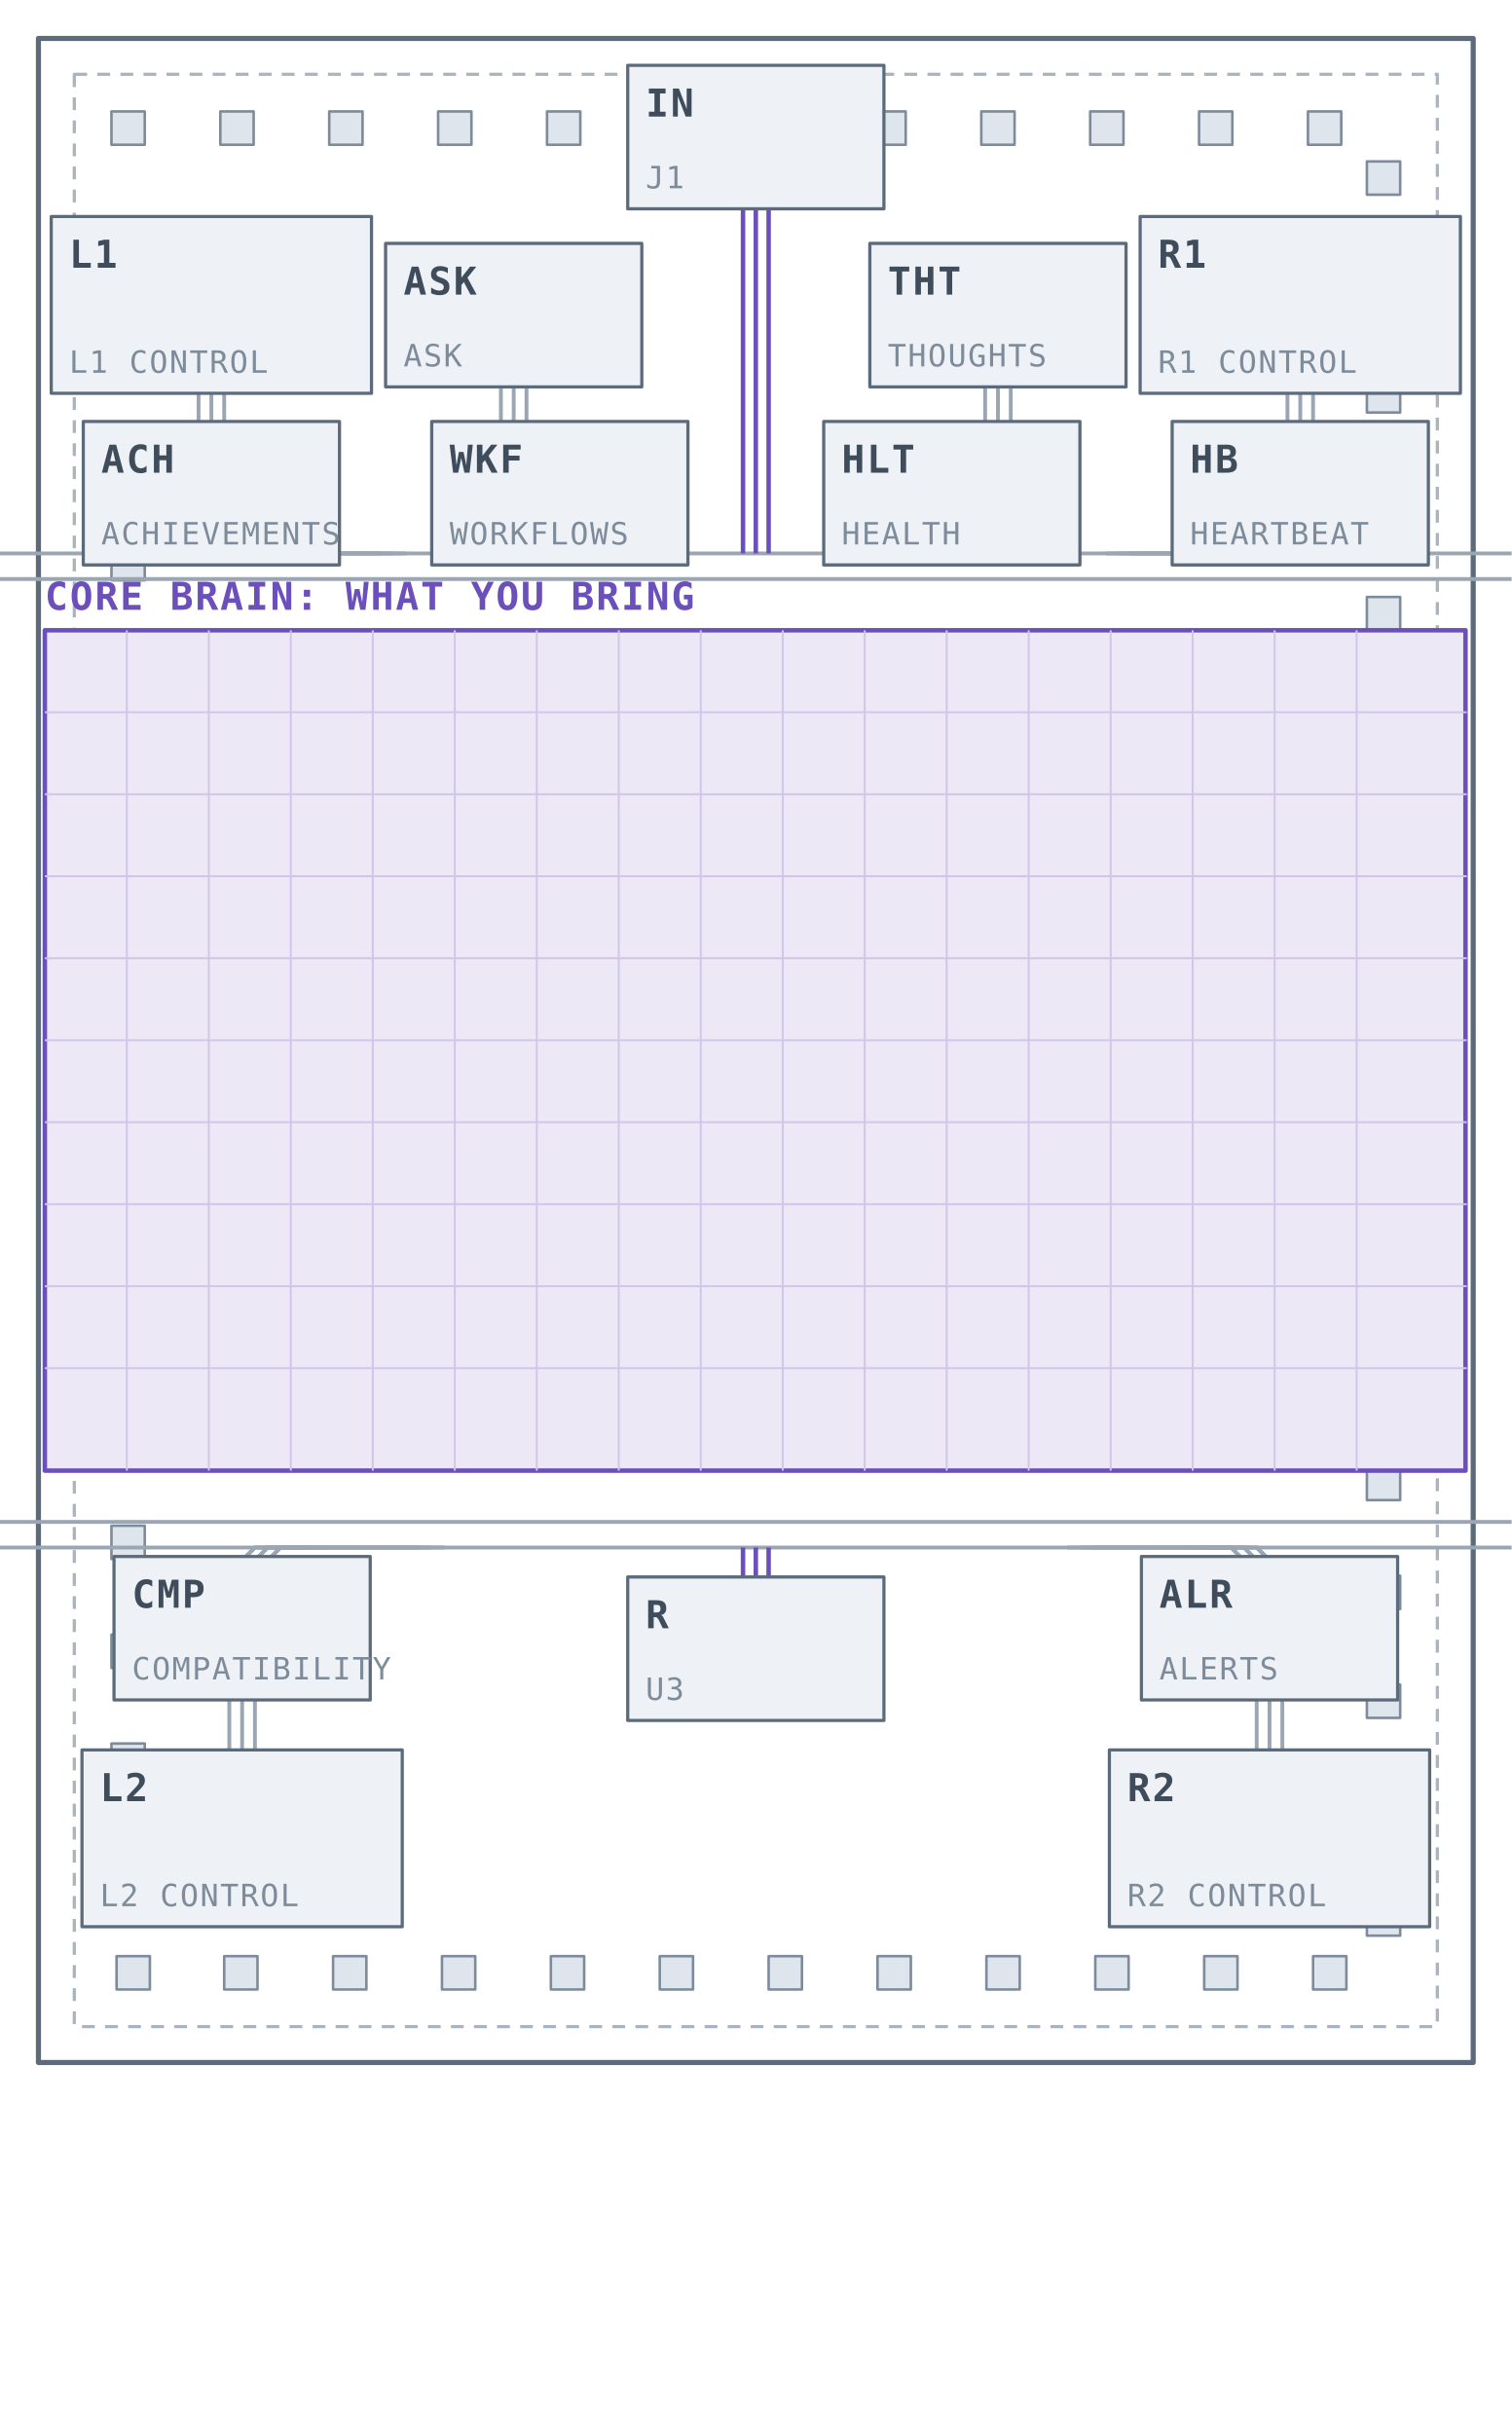
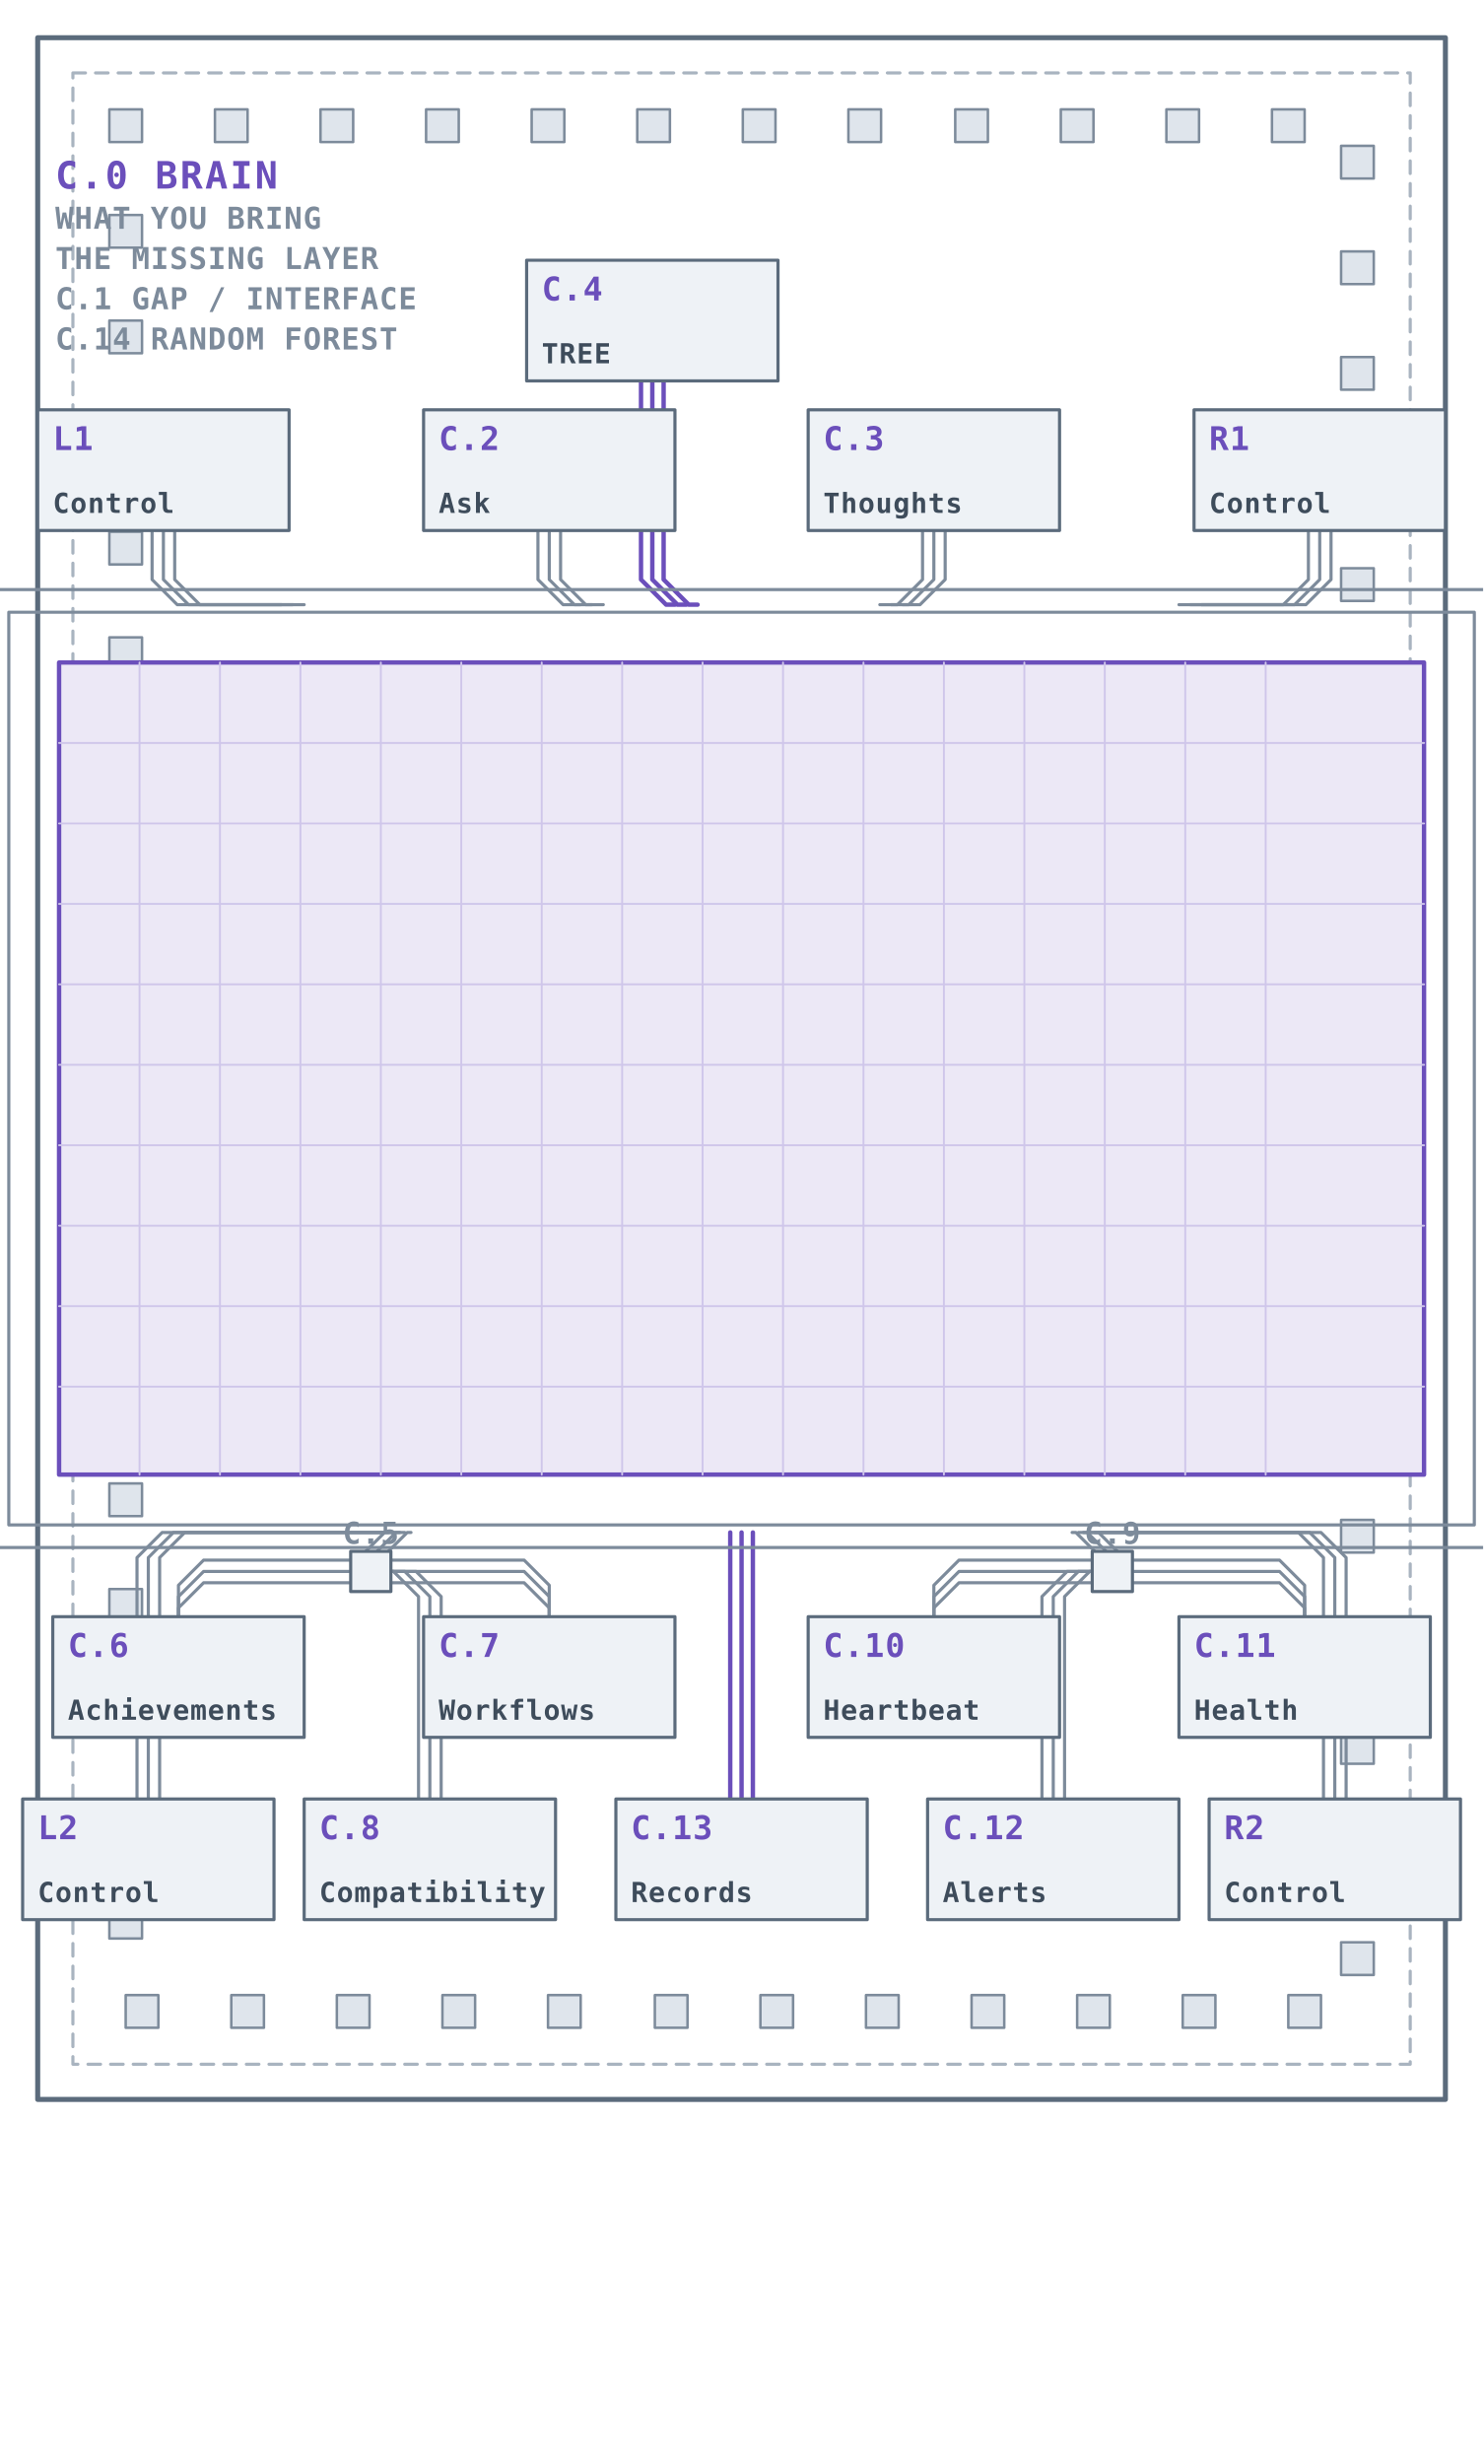
- <svg xmlns="http://www.w3.org/2000/svg" viewBox="0 0 1180 1900" preserveAspectRatio="xMidYMid slice">
-   <style>line,polyline,rect,circle{fill:none;stroke:#7d8b9b;stroke-width:2.5;stroke-linejoin:round}.die{stroke:#5b6b7c;stroke-width:4}.seal{stroke:#a9b4c0;stroke-dasharray:10 8}.blk{fill:#eef2f6;stroke:#5b6b7c}.core{fill:#ece8f6;stroke:#6b4fbb;stroke-width:3.5}.cell{stroke:#cfc6ea;stroke-width:1.5}.bus{stroke:#9aa6b4;stroke-width:3}.hot{stroke:#6b4fbb;stroke-width:3.5}.pad{fill:#dfe5ec;stroke:#7d8b9b;stroke-width:2}text{font:700 30px ui-monospace,Menlo,Consolas,monospace;fill:#3e4c5b;letter-spacing:.05em}.w{font-weight:500;font-size:24px;fill:#7d8b9b}.lab{fill:#6b4fbb}</style>
-   <rect class="die" x="30" y="30" width="1120" height="1580" />
-   <rect class="seal" x="58" y="58" width="1064" height="1524" />
+ <svg xmlns="http://www.w3.org/2000/svg" viewBox="0 0 1180 1960" preserveAspectRatio="xMidYMid slice">
+   <style>path,line,polyline,rect,circle,ellipse,polygon{fill:none;stroke:#7d8b9b;stroke-width:2.5;stroke-linecap:round;stroke-linejoin:round}.ink{stroke:#3e4c5b}.hot{stroke:#6b4fbb;stroke-width:3.5}.fill{fill:#7d8b9b;stroke:none}.fa{fill:#6b4fbb;stroke:none}.fi{fill:#3e4c5b;stroke:none}.f2{fill:#9aa6b4;stroke:none}.s2{stroke:#9aa6b4}.thin{stroke-width:1.5}.faint{opacity:.45}text{font:600 30px ui-monospace,Menlo,Consolas,monospace;fill:#3e4c5b;letter-spacing:.03em}.n{font-size:26px;fill:#6b4fbb;font-weight:700}.w{font-size:30px}.lab{font-size:30px;fill:#6b4fbb;font-weight:700;letter-spacing:.06em}.sm{font-size:24px;fill:#7d8b9b}.die{stroke:#5b6b7c;stroke-width:4}.seal{stroke:#a9b4c0;stroke-dasharray:10 8}.blk{fill:#eef2f6;stroke:#5b6b7c}.core{fill:#ece8f6;stroke:#6b4fbb;stroke-width:3.5}.cell{stroke:#cfc6ea;stroke-width:1.5}.pad{fill:#dfe5ec;stroke:#7d8b9b;stroke-width:2}</style>
+   <rect class="die" x="30" y="30" width="1120" height="1640" />
+   <rect class="seal" x="58" y="58" width="1064" height="1584" />
  <rect class="pad" x="87" y="87" width="26" height="26" />
-   <rect class="pad" x="172" y="87" width="26" height="26" />
-   <rect class="pad" x="257" y="87" width="26" height="26" />
-   <rect class="pad" x="342" y="87" width="26" height="26" />
-   <rect class="pad" x="427" y="87" width="26" height="26" />
-   <rect class="pad" x="512" y="87" width="26" height="26" />
-   <rect class="pad" x="596" y="87" width="26" height="26" />
-   <rect class="pad" x="681" y="87" width="26" height="26" />
-   <rect class="pad" x="766" y="87" width="26" height="26" />
-   <rect class="pad" x="851" y="87" width="26" height="26" />
-   <rect class="pad" x="936" y="87" width="26" height="26" />
-   <rect class="pad" x="1021" y="87" width="26" height="26" />
-   <rect class="pad" x="1067" y="126" width="26" height="26" />
-   <rect class="pad" x="1067" y="211" width="26" height="26" />
-   <rect class="pad" x="1067" y="296" width="26" height="26" />
-   <rect class="pad" x="1067" y="381" width="26" height="26" />
-   <rect class="pad" x="1067" y="466" width="26" height="26" />
-   <rect class="pad" x="1067" y="551" width="26" height="26" />
-   <rect class="pad" x="1067" y="635" width="26" height="26" />
-   <rect class="pad" x="1067" y="720" width="26" height="26" />
-   <rect class="pad" x="1067" y="805" width="26" height="26" />
-   <rect class="pad" x="1067" y="890" width="26" height="26" />
-   <rect class="pad" x="1067" y="975" width="26" height="26" />
-   <rect class="pad" x="1067" y="1060" width="26" height="26" />
-   <rect class="pad" x="1067" y="1145" width="26" height="26" />
-   <rect class="pad" x="1067" y="1230" width="26" height="26" />
-   <rect class="pad" x="1067" y="1315" width="26" height="26" />
-   <rect class="pad" x="1067" y="1400" width="26" height="26" />
-   <rect class="pad" x="1067" y="1485" width="26" height="26" />
-   <rect class="pad" x="1025" y="1527" width="26" height="26" />
-   <rect class="pad" x="940" y="1527" width="26" height="26" />
-   <rect class="pad" x="855" y="1527" width="26" height="26" />
-   <rect class="pad" x="770" y="1527" width="26" height="26" />
-   <rect class="pad" x="685" y="1527" width="26" height="26" />
-   <rect class="pad" x="600" y="1527" width="26" height="26" />
-   <rect class="pad" x="515" y="1527" width="26" height="26" />
-   <rect class="pad" x="430" y="1527" width="26" height="26" />
-   <rect class="pad" x="345" y="1527" width="26" height="26" />
-   <rect class="pad" x="260" y="1527" width="26" height="26" />
-   <rect class="pad" x="175" y="1527" width="26" height="26" />
-   <rect class="pad" x="91" y="1527" width="26" height="26" />
-   <rect class="pad" x="87" y="1446" width="26" height="26" />
-   <rect class="pad" x="87" y="1361" width="26" height="26" />
-   <rect class="pad" x="87" y="1276" width="26" height="26" />
-   <rect class="pad" x="87" y="1191" width="26" height="26" />
-   <rect class="pad" x="87" y="1106" width="26" height="26" />
-   <rect class="pad" x="87" y="1021" width="26" height="26" />
-   <rect class="pad" x="87" y="936" width="26" height="26" />
-   <rect class="pad" x="87" y="851" width="26" height="26" />
-   <rect class="pad" x="87" y="766" width="26" height="26" />
-   <rect class="pad" x="87" y="681" width="26" height="26" />
-   <rect class="pad" x="87" y="596" width="26" height="26" />
-   <rect class="pad" x="87" y="512" width="26" height="26" />
-   <rect class="pad" x="87" y="427" width="26" height="26" />
-   <rect class="pad" x="87" y="342" width="26" height="26" />
-   <rect class="pad" x="87" y="257" width="26" height="26" />
-   <rect class="pad" x="87" y="172" width="26" height="26" />
-   <rect class="bus" x="-5" y="452" width="1189" height="736" />
-   <rect class="bus" x="-25" y="432" width="1229" height="776" />
-   <rect class="core" x="35" y="492" width="1109" height="656" />
-   <line class="cell" x1="99" y1="492" x2="99" y2="1148" />
-   <line class="cell" x1="163" y1="492" x2="163" y2="1148" />
-   <line class="cell" x1="227" y1="492" x2="227" y2="1148" />
-   <line class="cell" x1="291" y1="492" x2="291" y2="1148" />
-   <line class="cell" x1="355" y1="492" x2="355" y2="1148" />
-   <line class="cell" x1="419" y1="492" x2="419" y2="1148" />
-   <line class="cell" x1="483" y1="492" x2="483" y2="1148" />
-   <line class="cell" x1="547" y1="492" x2="547" y2="1148" />
-   <line class="cell" x1="611" y1="492" x2="611" y2="1148" />
-   <line class="cell" x1="675" y1="492" x2="675" y2="1148" />
-   <line class="cell" x1="739" y1="492" x2="739" y2="1148" />
-   <line class="cell" x1="803" y1="492" x2="803" y2="1148" />
-   <line class="cell" x1="867" y1="492" x2="867" y2="1148" />
-   <line class="cell" x1="931" y1="492" x2="931" y2="1148" />
-   <line class="cell" x1="995" y1="492" x2="995" y2="1148" />
-   <line class="cell" x1="1059" y1="492" x2="1059" y2="1148" />
-   <line class="cell" x1="35" y1="556" x2="1145" y2="556" />
-   <line class="cell" x1="35" y1="620" x2="1145" y2="620" />
-   <line class="cell" x1="35" y1="684" x2="1145" y2="684" />
-   <line class="cell" x1="35" y1="748" x2="1145" y2="748" />
-   <line class="cell" x1="35" y1="812" x2="1145" y2="812" />
-   <line class="cell" x1="35" y1="876" x2="1145" y2="876" />
-   <line class="cell" x1="35" y1="940" x2="1145" y2="940" />
-   <line class="cell" x1="35" y1="1004" x2="1145" y2="1004" />
-   <line class="cell" x1="35" y1="1068" x2="1145" y2="1068" />
-   <text class="lab" x="35" y="476">CORE  BRAIN: WHAT YOU BRING</text>
-   <line class="hot" x1="580" y1="107" x2="580" y2="432" />
-   <line class="hot" x1="590" y1="107" x2="590" y2="432" />
-   <line class="hot" x1="600" y1="107" x2="600" y2="432" />
-   <polyline class="bus" points="155,238 155,412 175,432 297,432" />
-   <polyline class="bus" points="165,238 165,412 185,432 307,432" />
-   <polyline class="bus" points="175,238 175,412 195,432 317,432" />
-   <polyline class="bus" points="391,246 391,412 411,432 452,432" />
-   <polyline class="bus" points="401,246 401,412 421,432 462,432" />
-   <polyline class="bus" points="411,246 411,412 431,432 472,432" />
-   <polyline class="bus" points="769,246 769,412 749,432 708,432" />
-   <polyline class="bus" points="779,246 779,412 759,432 718,432" />
-   <polyline class="bus" points="789,246 789,412 769,432 728,432" />
-   <polyline class="bus" points="1005,238 1005,412 985,432 863,432" />
-   <polyline class="bus" points="1015,238 1015,412 995,432 873,432" />
-   <polyline class="bus" points="1025,238 1025,412 1005,432 883,432" />
-   <polyline class="bus" points="155,385 155,412 175,432 201,432" />
-   <polyline class="bus" points="165,385 165,412 185,432 211,432" />
-   <polyline class="bus" points="175,385 175,412 195,432 221,432" />
-   <polyline class="bus" points="427,385 427,415 444,432 444,432" />
-   <polyline class="bus" points="437,385 437,415 454,432 454,432" />
-   <polyline class="bus" points="447,385 447,415 464,432 464,432" />
-   <polyline class="bus" points="733,385 733,415 716,432 716,432" />
-   <polyline class="bus" points="743,385 743,415 726,432 726,432" />
-   <polyline class="bus" points="753,385 753,415 736,432 736,432" />
-   <polyline class="bus" points="1005,385 1005,412 985,432 959,432" />
-   <polyline class="bus" points="1015,385 1015,412 995,432 969,432" />
-   <polyline class="bus" points="1025,385 1025,412 1005,432 979,432" />
-   <polyline class="bus" points="179,1271 179,1228 199,1208 235,1208" />
-   <polyline class="bus" points="189,1271 189,1228 209,1208 245,1208" />
-   <polyline class="bus" points="199,1271 199,1228 219,1208 255,1208" />
-   <line class="hot" x1="580" y1="1287" x2="580" y2="1208" />
-   <line class="hot" x1="590" y1="1287" x2="590" y2="1208" />
-   <line class="hot" x1="600" y1="1287" x2="600" y2="1208" />
-   <polyline class="bus" points="981,1271 981,1228 961,1208 925,1208" />
-   <polyline class="bus" points="991,1271 991,1228 971,1208 935,1208" />
-   <polyline class="bus" points="1001,1271 1001,1228 981,1208 945,1208" />
-   <polyline class="bus" points="179,1435 179,1228 199,1208 327,1208" />
-   <polyline class="bus" points="189,1435 189,1228 209,1208 337,1208" />
-   <polyline class="bus" points="199,1435 199,1228 219,1208 347,1208" />
-   <polyline class="bus" points="981,1435 981,1228 961,1208 833,1208" />
-   <polyline class="bus" points="991,1435 991,1228 971,1208 843,1208" />
-   <polyline class="bus" points="1001,1435 1001,1228 981,1208 853,1208" />
-   <rect class="blk" x="490.0" y="51.0" width="200" height="112" />
-   <text x="504.0" y="91.0">IN</text>
-   <text class="w" x="504.0" y="147.0">J1</text>
-   <rect class="blk" x="40.0" y="169.0" width="250" height="138" />
-   <text x="54.0" y="209.0">L1</text>
-   <text class="w" x="54.0" y="291.0">L1 CONTROL</text>
-   <rect class="blk" x="301.0" y="190.0" width="200" height="112" />
-   <text x="315.0" y="230.0">ASK</text>
-   <text class="w" x="315.0" y="286.0">ASK</text>
-   <rect class="blk" x="679.0" y="190.0" width="200" height="112" />
-   <text x="693.0" y="230.0">THT</text>
-   <text class="w" x="693.0" y="286.0">THOUGHTS</text>
-   <rect class="blk" x="890.0" y="169.0" width="250" height="138" />
-   <text x="904.0" y="209.0">R1</text>
-   <text class="w" x="904.0" y="291.0">R1 CONTROL</text>
-   <rect class="blk" x="65.0" y="329.0" width="200" height="112" />
-   <text x="79.0" y="369.0">ACH</text>
-   <text class="w" x="79.0" y="425.0">ACHIEVEMENTS</text>
-   <rect class="blk" x="337.0" y="329.0" width="200" height="112" />
-   <text x="351.0" y="369.0">WKF</text>
-   <text class="w" x="351.0" y="425.0">WORKFLOWS</text>
-   <rect class="blk" x="643.0" y="329.0" width="200" height="112" />
-   <text x="657.0" y="369.0">HLT</text>
-   <text class="w" x="657.0" y="425.0">HEALTH</text>
-   <rect class="blk" x="915.0" y="329.0" width="200" height="112" />
-   <text x="929.0" y="369.0">HB</text>
-   <text class="w" x="929.0" y="425.0">HEARTBEAT</text>
-   <rect class="blk" x="89.0" y="1215.0" width="200" height="112" />
-   <text x="103.0" y="1255.0">CMP</text>
-   <text class="w" x="103.0" y="1311.0">COMPATIBILITY</text>
-   <rect class="blk" x="490.0" y="1231.0" width="200" height="112" />
-   <text x="504.0" y="1271.0">R</text>
-   <text class="w" x="504.0" y="1327.0">U3</text>
-   <rect class="blk" x="891.0" y="1215.0" width="200" height="112" />
-   <text x="905.0" y="1255.0">ALR</text>
-   <text class="w" x="905.0" y="1311.0">ALERTS</text>
-   <rect class="blk" x="64.0" y="1366.0" width="250" height="138" />
-   <text x="78.0" y="1406.0">L2</text>
-   <text class="w" x="78.0" y="1488.0">L2 CONTROL</text>
-   <rect class="blk" x="866.0" y="1366.0" width="250" height="138" />
-   <text x="880.0" y="1406.0">R2</text>
-   <text class="w" x="880.0" y="1488.0">R2 CONTROL</text>
+   <rect class="pad" x="171" y="87" width="26" height="26" />
+   <rect class="pad" x="255" y="87" width="26" height="26" />
+   <rect class="pad" x="339" y="87" width="26" height="26" />
+   <rect class="pad" x="423" y="87" width="26" height="26" />
+   <rect class="pad" x="507" y="87" width="26" height="26" />
+   <rect class="pad" x="591" y="87" width="26" height="26" />
+   <rect class="pad" x="675" y="87" width="26" height="26" />
+   <rect class="pad" x="760" y="87" width="26" height="26" />
+   <rect class="pad" x="844" y="87" width="26" height="26" />
+   <rect class="pad" x="928" y="87" width="26" height="26" />
+   <rect class="pad" x="1012" y="87" width="26" height="26" />
+   <rect class="pad" x="1067" y="116" width="26" height="26" />
+   <rect class="pad" x="1067" y="200" width="26" height="26" />
+   <rect class="pad" x="1067" y="284" width="26" height="26" />
+   <rect class="pad" x="1067" y="368" width="26" height="26" />
+   <rect class="pad" x="1067" y="452" width="26" height="26" />
+   <rect class="pad" x="1067" y="536" width="26" height="26" />
+   <rect class="pad" x="1067" y="620" width="26" height="26" />
+   <rect class="pad" x="1067" y="704" width="26" height="26" />
+   <rect class="pad" x="1067" y="788" width="26" height="26" />
+   <rect class="pad" x="1067" y="872" width="26" height="26" />
+   <rect class="pad" x="1067" y="956" width="26" height="26" />
+   <rect class="pad" x="1067" y="1041" width="26" height="26" />
+   <rect class="pad" x="1067" y="1125" width="26" height="26" />
+   <rect class="pad" x="1067" y="1209" width="26" height="26" />
+   <rect class="pad" x="1067" y="1293" width="26" height="26" />
+   <rect class="pad" x="1067" y="1377" width="26" height="26" />
+   <rect class="pad" x="1067" y="1461" width="26" height="26" />
+   <rect class="pad" x="1067" y="1545" width="26" height="26" />
+   <rect class="pad" x="1025" y="1587" width="26" height="26" />
+   <rect class="pad" x="941" y="1587" width="26" height="26" />
+   <rect class="pad" x="857" y="1587" width="26" height="26" />
+   <rect class="pad" x="773" y="1587" width="26" height="26" />
+   <rect class="pad" x="689" y="1587" width="26" height="26" />
+   <rect class="pad" x="605" y="1587" width="26" height="26" />
+   <rect class="pad" x="521" y="1587" width="26" height="26" />
+   <rect class="pad" x="436" y="1587" width="26" height="26" />
+   <rect class="pad" x="352" y="1587" width="26" height="26" />
+   <rect class="pad" x="268" y="1587" width="26" height="26" />
+   <rect class="pad" x="184" y="1587" width="26" height="26" />
+   <rect class="pad" x="100" y="1587" width="26" height="26" />
+   <rect class="pad" x="87" y="1516" width="26" height="26" />
+   <rect class="pad" x="87" y="1432" width="26" height="26" />
+   <rect class="pad" x="87" y="1348" width="26" height="26" />
+   <rect class="pad" x="87" y="1264" width="26" height="26" />
+   <rect class="pad" x="87" y="1180" width="26" height="26" />
+   <rect class="pad" x="87" y="1096" width="26" height="26" />
+   <rect class="pad" x="87" y="1012" width="26" height="26" />
+   <rect class="pad" x="87" y="928" width="26" height="26" />
+   <rect class="pad" x="87" y="844" width="26" height="26" />
+   <rect class="pad" x="87" y="760" width="26" height="26" />
+   <rect class="pad" x="87" y="675" width="26" height="26" />
+   <rect class="pad" x="87" y="591" width="26" height="26" />
+   <rect class="pad" x="87" y="507" width="26" height="26" />
+   <rect class="pad" x="87" y="423" width="26" height="26" />
+   <rect class="pad" x="87" y="339" width="26" height="26" />
+   <rect class="pad" x="87" y="255" width="26" height="26" />
+   <rect class="pad" x="87" y="171" width="26" height="26" />
+   <polyline class="hot" points="510,255 510,461 530,481 537,481" />
+   <polyline class="hot" points="519,255 519,461 539,481 546,481" />
+   <polyline class="hot" points="528,255 528,461 548,481 555,481" />
+   <polyline points="121,374 121,461 141,481 224,481" />
+   <polyline points="130,374 130,461 150,481 233,481" />
+   <polyline points="139,374 139,461 159,481 242,481" />
+   <polyline points="428,374 428,461 448,481 462,481" />
+   <polyline points="437,374 437,461 457,481 471,481" />
+   <polyline points="446,374 446,461 466,481 480,481" />
+   <polyline points="734,374 734,461 714,481 700,481" />
+   <polyline points="743,374 743,461 723,481 709,481" />
+   <polyline points="752,374 752,461 732,481 718,481" />
+   <polyline points="1041,374 1041,461 1021,481 938,481" />
+   <polyline points="1050,374 1050,461 1030,481 947,481" />
+   <polyline points="1059,374 1059,461 1039,481 956,481" />
+   <polyline points="142,1325 142,1261 162,1241 295,1241" />
+   <polyline points="142,1334 142,1270 162,1250 295,1250" />
+   <polyline points="142,1343 142,1279 162,1259 295,1259" />
+   <polyline points="437,1325 437,1261 417,1241 295,1241" />
+   <polyline points="437,1334 437,1270 417,1250 295,1250" />
+   <polyline points="437,1343 437,1279 417,1259 295,1259" />
+   <polyline points="743,1325 743,1261 763,1241 885,1241" />
+   <polyline points="743,1334 743,1270 763,1250 885,1250" />
+   <polyline points="743,1343 743,1279 763,1259 885,1259" />
+   <polyline points="1038,1325 1038,1261 1018,1241 885,1241" />
+   <polyline points="1038,1334 1038,1270 1018,1250 885,1250" />
+   <polyline points="1038,1343 1038,1279 1018,1259 885,1259" />
+   <polyline points="109,1479 109,1239 129,1219 304,1219" />
+   <polyline points="118,1479 118,1239 138,1219 313,1219" />
+   <polyline points="127,1479 127,1239 147,1219 322,1219" />
+   <polyline points="333,1479 333,1270 313,1250 286,1250" />
+   <polyline points="342,1479 342,1270 322,1250 295,1250" />
+   <polyline points="351,1479 351,1270 331,1250 304,1250" />
+   <line class="hot" x1="581" y1="1479" x2="581" y2="1219" />
+   <line class="hot" x1="590" y1="1479" x2="590" y2="1219" />
+   <line class="hot" x1="599" y1="1479" x2="599" y2="1219" />
+   <polyline points="829,1479 829,1270 849,1250 876,1250" />
+   <polyline points="838,1479 838,1270 858,1250 885,1250" />
+   <polyline points="847,1479 847,1270 867,1250 894,1250" />
+   <polyline points="1053,1479 1053,1239 1033,1219 858,1219" />
+   <polyline points="1062,1479 1062,1239 1042,1219 867,1219" />
+   <polyline points="1071,1479 1071,1239 1051,1219 876,1219" />
+   <polyline points="286,1250 286,1239 306,1219 309,1219" />
+   <polyline points="295,1250 295,1239 315,1219 318,1219" />
+   <polyline points="304,1250 304,1239 324,1219 327,1219" />
+   <polyline points="876,1250 876,1239 856,1219 853,1219" />
+   <polyline points="885,1250 885,1239 865,1219 862,1219" />
+   <polyline points="894,1250 894,1239 874,1219 871,1219" />
+   <rect class="" x="7" y="487" width="1166" height="726" rx="0" />
+   <rect class="" x="-11" y="469" width="1202" height="762" rx="0" />
+   <rect class="core" x="47" y="527" width="1086" height="646" rx="0" />
+   <line class="cell" x1="111" y1="527" x2="111" y2="1173" />
+   <line class="cell" x1="175" y1="527" x2="175" y2="1173" />
+   <line class="cell" x1="239" y1="527" x2="239" y2="1173" />
+   <line class="cell" x1="303" y1="527" x2="303" y2="1173" />
+   <line class="cell" x1="367" y1="527" x2="367" y2="1173" />
+   <line class="cell" x1="431" y1="527" x2="431" y2="1173" />
+   <line class="cell" x1="495" y1="527" x2="495" y2="1173" />
+   <line class="cell" x1="559" y1="527" x2="559" y2="1173" />
+   <line class="cell" x1="623" y1="527" x2="623" y2="1173" />
+   <line class="cell" x1="687" y1="527" x2="687" y2="1173" />
+   <line class="cell" x1="751" y1="527" x2="751" y2="1173" />
+   <line class="cell" x1="815" y1="527" x2="815" y2="1173" />
+   <line class="cell" x1="879" y1="527" x2="879" y2="1173" />
+   <line class="cell" x1="943" y1="527" x2="943" y2="1173" />
+   <line class="cell" x1="1007" y1="527" x2="1007" y2="1173" />
+   <line class="cell" x1="47" y1="591" x2="1133" y2="591" />
+   <line class="cell" x1="47" y1="655" x2="1133" y2="655" />
+   <line class="cell" x1="47" y1="719" x2="1133" y2="719" />
+   <line class="cell" x1="47" y1="783" x2="1133" y2="783" />
+   <line class="cell" x1="47" y1="847" x2="1133" y2="847" />
+   <line class="cell" x1="47" y1="911" x2="1133" y2="911" />
+   <line class="cell" x1="47" y1="975" x2="1133" y2="975" />
+   <line class="cell" x1="47" y1="1039" x2="1133" y2="1039" />
+   <line class="cell" x1="47" y1="1103" x2="1133" y2="1103" />
+   <rect class="blk" x="279" y="1234" width="32" height="32" />
+   <rect class="blk" x="869" y="1234" width="32" height="32" />
+   <rect class="blk" x="419.0" y="207.0" width="200" height="96" />
+   <text class="n" x="431.0" y="239.0">C.4</text>
+   <text class="w" x="431.0" y="289.0" style="font-size:22px">TREE</text>
+   <rect class="blk" x="30.0" y="326.0" width="200" height="96" />
+   <text class="n" x="42.0" y="358.0">L1</text>
+   <text class="w" x="42.0" y="408.0" style="font-size:22px">Control</text>
+   <rect class="blk" x="337.0" y="326.0" width="200" height="96" />
+   <text class="n" x="349.0" y="358.0">C.2</text>
+   <text class="w" x="349.0" y="408.0" style="font-size:22px">Ask</text>
+   <rect class="blk" x="643.0" y="326.0" width="200" height="96" />
+   <text class="n" x="655.0" y="358.0">C.3</text>
+   <text class="w" x="655.0" y="408.0" style="font-size:22px">Thoughts</text>
+   <rect class="blk" x="950.0" y="326.0" width="200" height="96" />
+   <text class="n" x="962.0" y="358.0">R1</text>
+   <text class="w" x="962.0" y="408.0" style="font-size:22px">Control</text>
+   <rect class="blk" x="42.0" y="1286.0" width="200" height="96" />
+   <text class="n" x="54.0" y="1318.0">C.6</text>
+   <text class="w" x="54.0" y="1368.0" style="font-size:22px">Achievements</text>
+   <rect class="blk" x="337.0" y="1286.0" width="200" height="96" />
+   <text class="n" x="349.0" y="1318.0">C.7</text>
+   <text class="w" x="349.0" y="1368.0" style="font-size:22px">Workflows</text>
+   <rect class="blk" x="643.0" y="1286.0" width="200" height="96" />
+   <text class="n" x="655.0" y="1318.0">C.10</text>
+   <text class="w" x="655.0" y="1368.0" style="font-size:22px">Heartbeat</text>
+   <rect class="blk" x="938.0" y="1286.0" width="200" height="96" />
+   <text class="n" x="950.0" y="1318.0">C.11</text>
+   <text class="w" x="950.0" y="1368.0" style="font-size:22px">Health</text>
+   <rect class="blk" x="18.0" y="1431.0" width="200" height="96" />
+   <text class="n" x="30.0" y="1463.0">L2</text>
+   <text class="w" x="30.0" y="1513.0" style="font-size:22px">Control</text>
+   <rect class="blk" x="242.0" y="1431.0" width="200" height="96" />
+   <text class="n" x="254.0" y="1463.0">C.8</text>
+   <text class="w" x="254.0" y="1513.0" style="font-size:22px">Compatibility</text>
+   <rect class="blk" x="490.0" y="1431.0" width="200" height="96" />
+   <text class="n" x="502.0" y="1463.0">C.13</text>
+   <text class="w" x="502.0" y="1513.0" style="font-size:22px">Records</text>
+   <rect class="blk" x="738.0" y="1431.0" width="200" height="96" />
+   <text class="n" x="750.0" y="1463.0">C.12</text>
+   <text class="w" x="750.0" y="1513.0" style="font-size:22px">Alerts</text>
+   <rect class="blk" x="962.0" y="1431.0" width="200" height="96" />
+   <text class="n" x="974.0" y="1463.0">R2</text>
+   <text class="w" x="974.0" y="1513.0" style="font-size:22px">Control</text>
+   <text class="lab" x="44" y="150">C.0 BRAIN</text>
+   <text class="sm" x="44" y="182">WHAT YOU BRING</text>
+   <text class="sm" x="44" y="214">THE MISSING LAYER</text>
+   <text class="sm" x="44" y="246">C.1 GAP / INTERFACE</text>
+   <text class="sm" x="44" y="278">C.14 RANDOM FOREST</text>
+   <text class="sm" x="295" y="1228" text-anchor="middle">C.5</text>
+   <text class="sm" x="885" y="1228" text-anchor="middle">C.9</text>
</svg>
